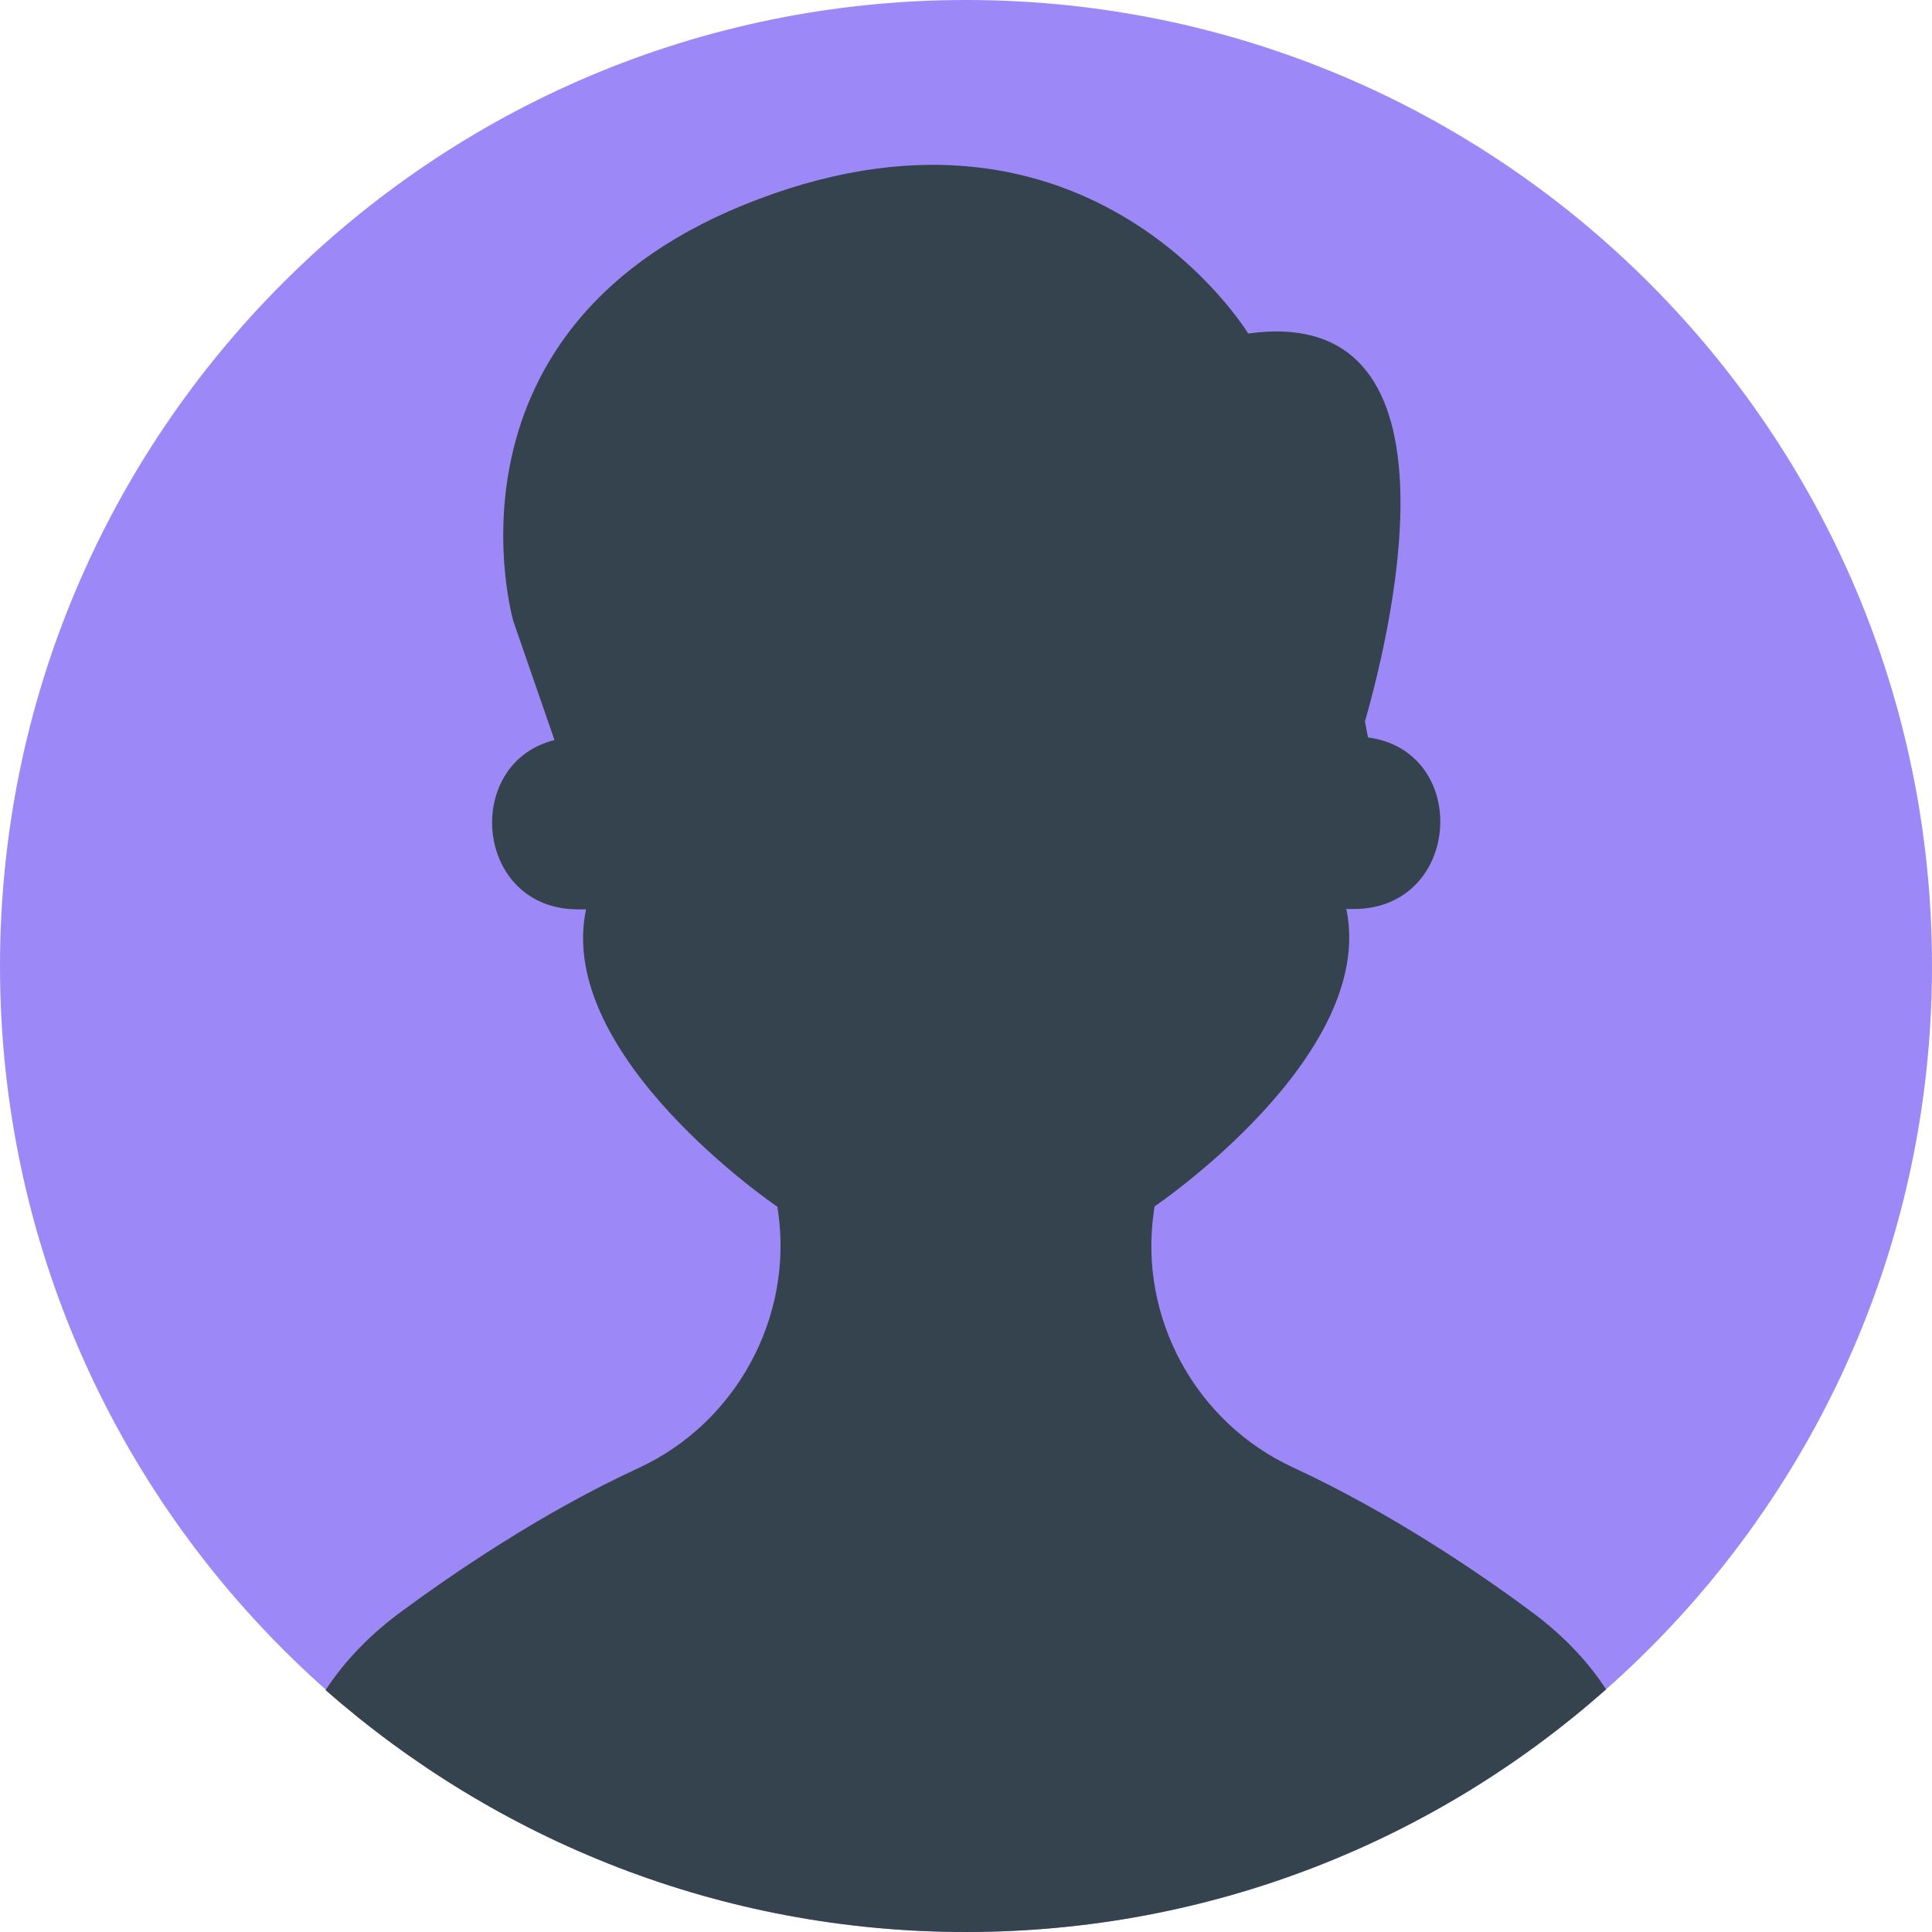
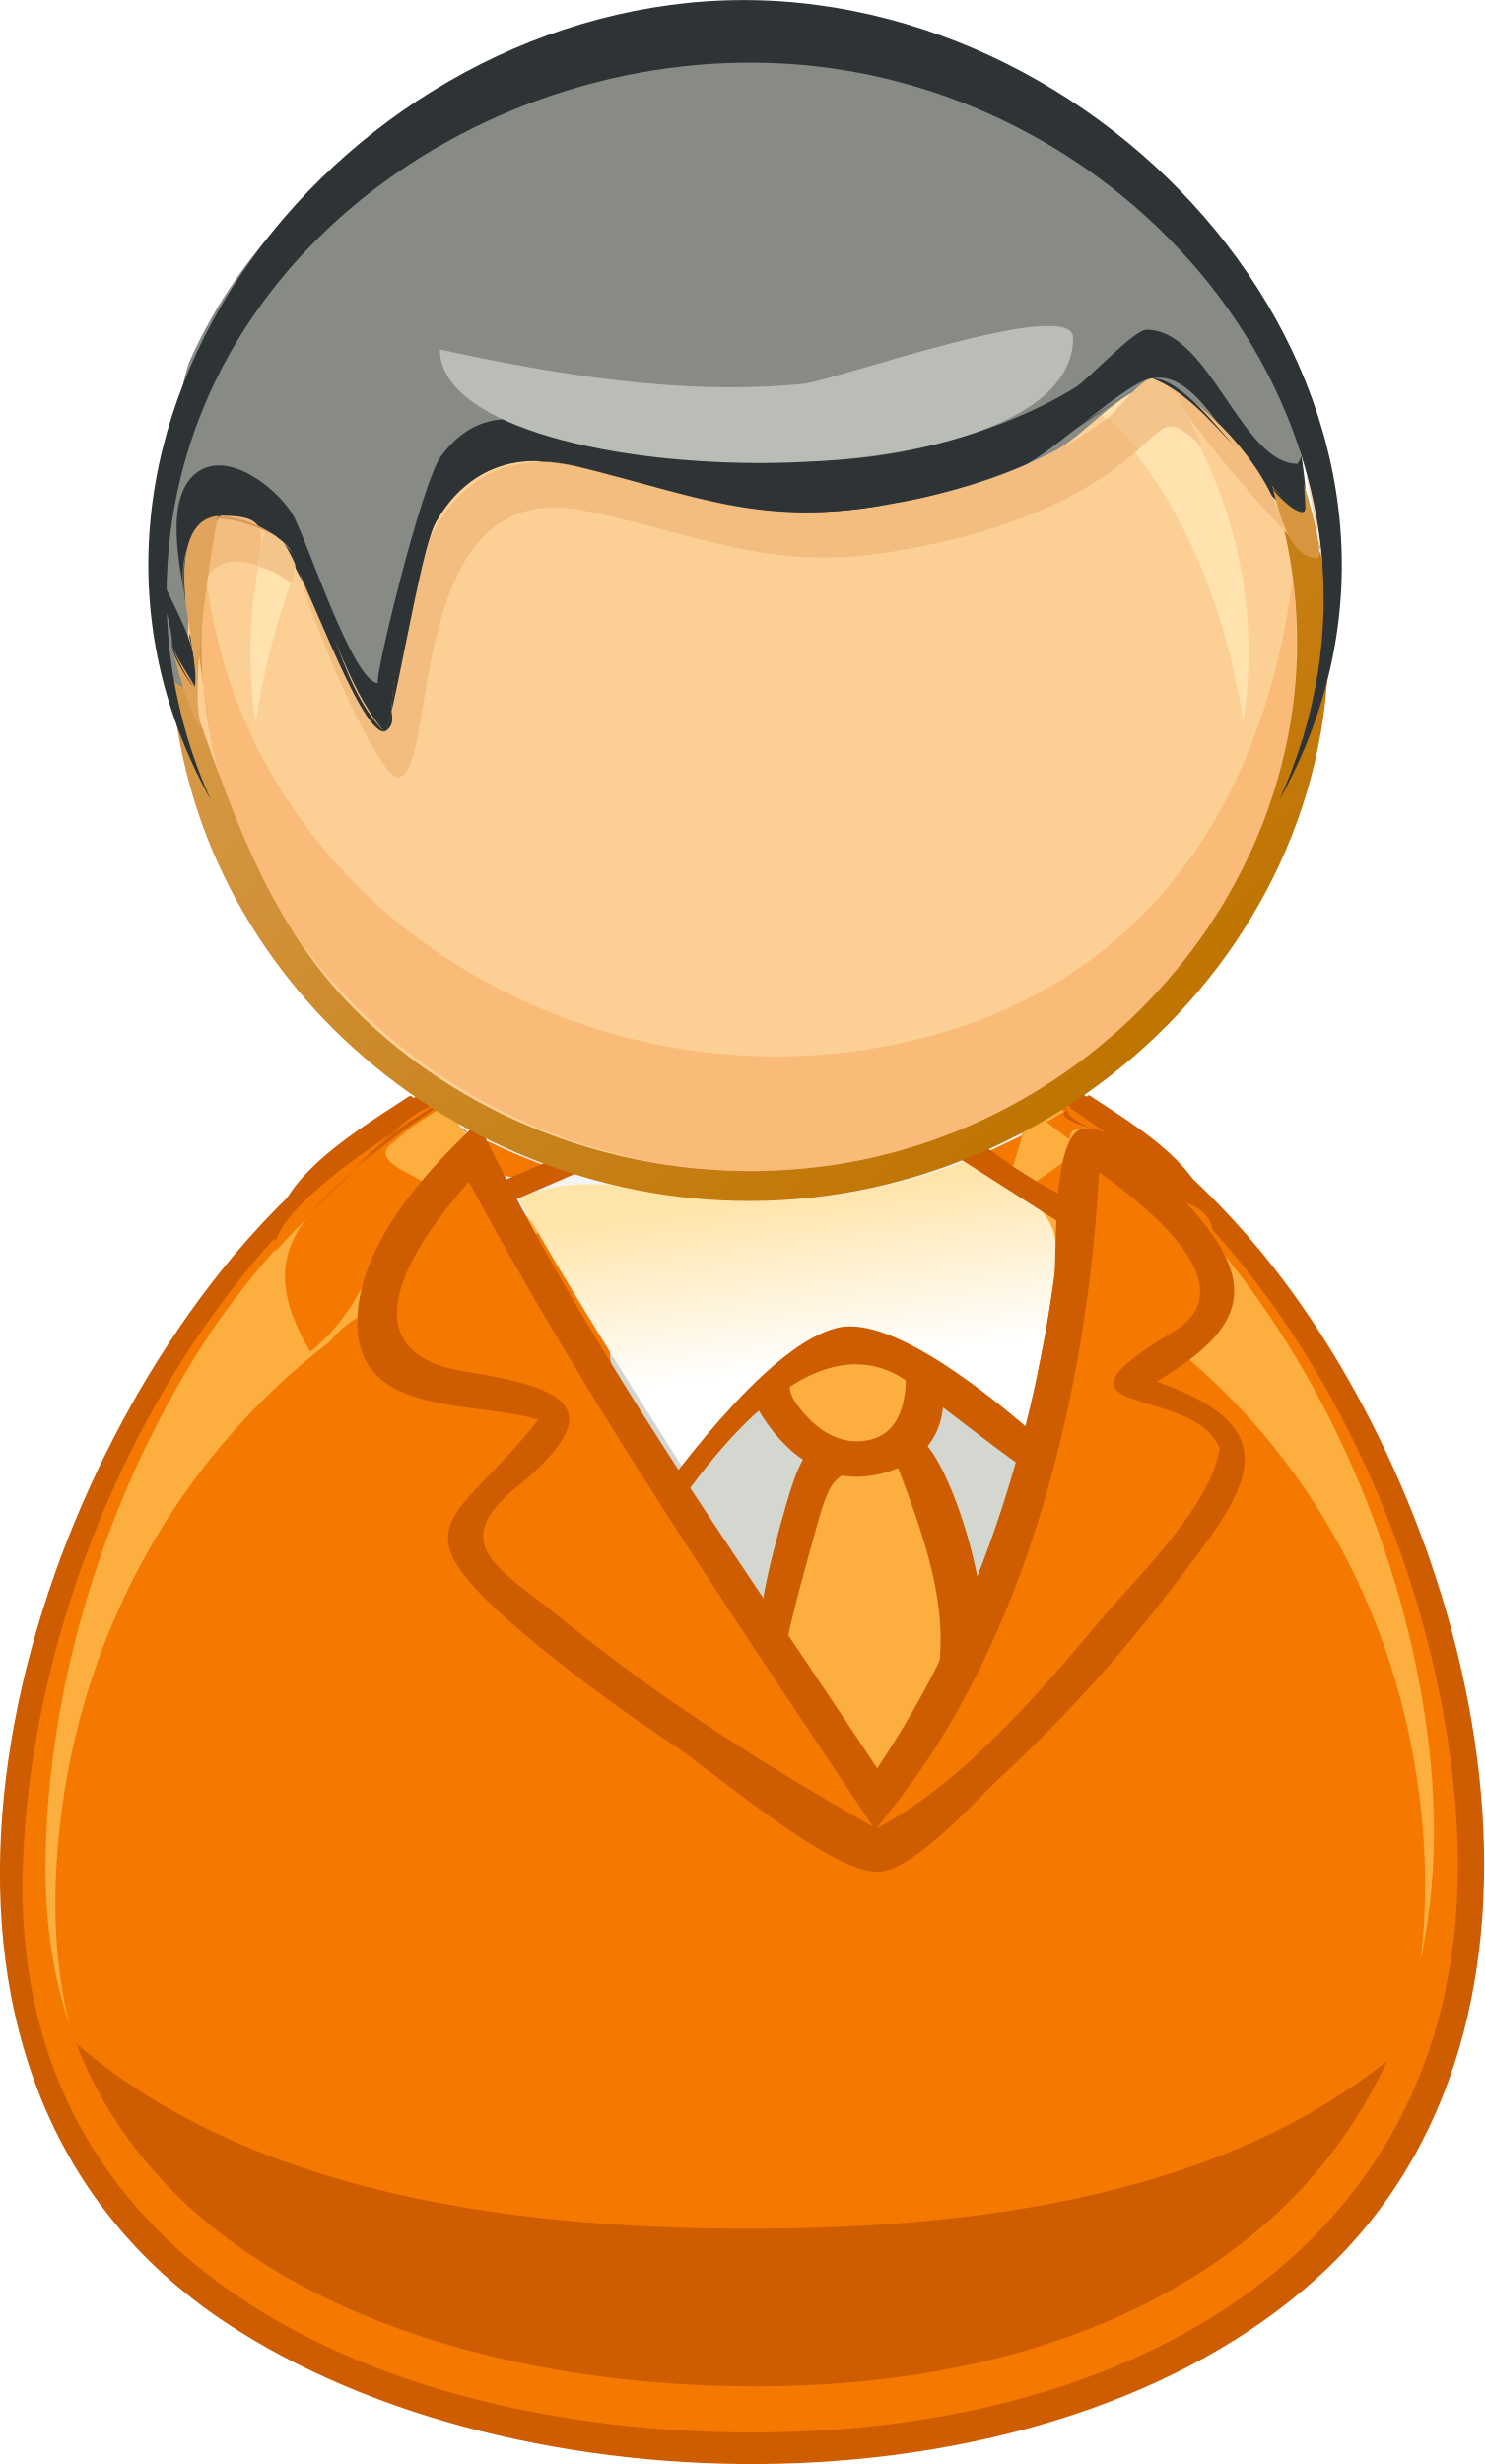
- <svg xmlns="http://www.w3.org/2000/svg" version="1.1" width="512" height="512" x="0" y="0" viewBox="0 0 508 508" style="enable-background:new 0 0 512 512" xml:space="preserve" class="">
-   <g>
-     <path style="" d="M254,0C113.7,0,0,113.7,0,254c0,75.7,33.1,143.7,85.7,190.3C130.6,483.9,189.5,508,254,508  c64.6,0,123.5-24.1,168.3-63.8C474.9,397.7,508,329.7,508,254C508,113.7,394.3,0,254,0z" fill="#9c89f7" data-original="#89d6f7" class="" />
-     <path style="" d="M402.4,423.6c-13-9.7-36.6-25.8-62.3-37.7c-25.7-11.8-40.8-39.5-36.7-67.4c0-0.4,0.1-0.8,0.2-1.3  c0,0,58.5-39.6,50.4-78.2c0,0,1.8,0.1,4.5-0.1c25.8-2.4,27.4-40.8,1.9-44.9c-0.2,0-0.5-0.1-0.7-0.1l-0.8-4.2  c7.8-27.3,26.8-110-30.7-102c0,0-41.3-68.3-128.6-35.4C112.2,85.1,135,163.4,135,163.4l10.8,31.2c-23.5,5.8-21.3,42.1,3.7,44.4  c2.7,0.2,4.6,0.1,4.6,0.1c-8.2,38.6,50.3,78.2,50.3,78.2c0.1,0.5,0.1,0.9,0.2,1.3c4,27.9-11.1,55.6-36.7,67.4  c-25.8,11.9-49.3,28.1-62.3,37.7c-7.8,5.7-14.7,12.6-20,20.7c45,39.5,103.9,63.6,168.4,63.6c64.6,0,123.5-24.1,168.3-63.8  C417.1,436.2,410.2,429.3,402.4,423.6z" fill="#34434e" data-original="#41596b" class="" />
-     <g>
- </g>
-     <g>
- </g>
-     <g>
- </g>
-     <g>
- </g>
-     <g>
- </g>
-     <g>
- </g>
-     <g>
- </g>
-     <g>
- </g>
-     <g>
- </g>
-     <g>
- </g>
-     <g>
- </g>
-     <g>
- </g>
-     <g>
- </g>
-     <g>
- </g>
-     <g>
- </g>
+ <svg xmlns="http://www.w3.org/2000/svg" id="svg4660" viewBox="0 0 164.16 272.48" version="1.1">
+   <defs id="defs4662">
+     <linearGradient id="linearGradient3579" y2="543.12" gradientUnits="userSpaceOnUse" x2="-255.54" gradientTransform="matrix(-1.9836 -25.609 -25.609 1.9836 13318 -7435.2)" y1="543.08" x1="-256.3">
+       <stop id="stop4453" style="stop-color:#FFFFFF" offset="0" />
+       <stop id="stop4467" style="stop-color:#ffe4a8" offset="1" />
+     </linearGradient>
+     <linearGradient id="linearGradient3570" y2="460.09" gradientUnits="userSpaceOnUse" x2="-268.41" gradientTransform="matrix(201.1 227.43 227.43 -201.1 -50555 1.5392e5)" y1="460.09" x1="-270.08">
+       <stop id="stop142-1" style="stop-color:#FFD8BF" offset="0" />
+       <stop id="stop144-2" style="stop-color:#BF7400" offset=".539" />
+       <stop id="stop146-7" style="stop-color:#000000" offset="1" />
+     </linearGradient>
+     <linearGradient id="linearGradient3558" y2="460.1" gradientUnits="userSpaceOnUse" x2="-268.4" gradientTransform="matrix(201.1 227.43 227.43 -201.1 -50555 1.5392e5)" y1="460.1" x1="-270.09">
+       <stop id="stop172-8" style="stop-color:#F3C192" offset="0" />
+       <stop id="stop174-8" style="stop-color:#D49035" offset=".539" />
+       <stop id="stop176-8" style="stop-color:#765735" offset="1" />
+     </linearGradient>
+   </defs>
+   <g id="layer1" transform="translate(-524.41 -532.36)">
+     <g id="g4563" transform="translate(695.38 477.9)">
+       <path id="path3458" style="fill:#f57900" d="m-8.75 263.17c0 45.938-44.044 62.126-83.516 61.114-43.836-1.126-82.184-23.902-76.4-72.264 4.978-41.648 37.762-89.402 84.358-86.64 47.516 2.814 75.558 54.864 75.558 97.79" />
+       <path id="path3460" style="fill:#fcaf3e" d="m-88.01 167.02c-45.336 0-75.902 47.8-79.278 88.666-3.9 47.282 37.326 66.856 78.942 66.856-37.754 0-78.34-16.924-76.442-60.542 1.818-41.78 34.532-74.728 76.748-74.728 40.208 0 71.12 29.5 74.434 69.33 3.802 45.754-33.596 65.94-74.678 65.94 40.186 0 79.44-18.68 77.662-64.026-1.636-41.788-30.726-91.496-77.388-91.496" />
+       <path id="path3462" style="fill:#ce5c00" d="m-146.54 195.03c-25.348 31.744-39.262 89.712 0.402 116.18 32.26 21.52 91.224 21.96 120.86-4.856 31.268-28.296 18.122-82.32-4.734-111.62-31.412-40.256-84.782-39.366-116.53 0.296m-21.37 69.566c0-44.65 33.046-100.67 83.424-97.744 45.376 2.636 72.616 50.884 74.168 91.98 1.646 43.63-34.196 62.89-73.616 63.928-37.66 0.996-83.976-13.12-83.976-58.164" />
+       <path id="path3464" style="fill:#ce5c00" d="m-88.138 300.92c-26.774 0-59.094-4.014-78.618-24.488 6.86 34.126 43.316 45.49 73.982 46.324 32.876 0.896 73.282-8.804 81.144-45.872-18.952 20.148-50.358 24.036-76.508 24.036" />
+       <path id="path3466" style="fill:#f57900" d="m-88.01 166.15c42.562 0 70.616 43.026 75.084 81.346 5.168 44.314-25.76 68.4-67.51 70.664-37.476 2.026-85.5-11.688-85.5-56.956 0-41.454 28.508-91.786 73.924-94.936-45.49 3.078-74.742 52.352-76.416 93.964-1.908 47.352 43.712 64.216 84.108 63.176 41.912-1.078 77.856-22.838 74.376-68.742-3.116-41.06-32.382-88.516-78.066-88.516" />
+       <path id="path3468" style="fill:#f57900" d="m-71.47 206.64c-4.598 5.638-10.152 11.276-17.014 6.236-4.574 4.348-6.668 4.362-2.938 10.204 3.188 4.978 3.274 8.398 9.64 7.984 6.886-0.454 18.478-0.966 20.956-8.136 1.83-5.294 4.12-6.978-1.016-10.532-3.072-2.132-6.302-4.046-9.628-5.756m32.09-1.46c-1.22 0.684-2.438 1.368-3.652 2.058 2.878 1.014 2.174 1.442 3.652-2.058m-92.046-5.072c-7.654 5.112-2.75 8.466 3.23 13.934 3.054 2.788 5.734 7.11 9.346 3.984 2.426-2.098 5.434-4.012 7.41-6.57-7.204-2.236-20.516-0.25-19.986-11.348m5.88-20.91c-2.558 1.79-15.398 10.314-14.98 13.65 4.546-5.072 9.722-9.36 14.98-13.65m72.35-1.88c-1.5 0.948 1.89 1.736 2.884 1.94-0.96-0.644-1.924-1.296-2.884-1.94" />
+       <path id="path3470" style="fill:#f57900" d="m-53.192 182.88c-1.056 0.744-2.112 1.486-3.172 2.236 0.972 0.624 1.95 1.25 2.922 1.874 0.084-1.368 0.166-2.742 0.25-4.11m-74.688-1.692c-9.204 6.926-15.468 11.532-8.768 22.754 6.482-5.204 7.064-12.15 12.418-18.82-1.256-0.828-5.432-2.368-3.65-3.934m74.406-3.696c-0.578 0.348-1.162 0.698-1.738 1.04 4.692 3.684 0.77 0.73 4.286 0.666-0.848-0.568-1.698-1.132-2.548-1.706" />
+       <path id="path3472" style="fill:#ce5c00" d="m-123.15 177.24c-5.744 3.802-10.958 8.366-15.606 13.438 1.384-1.46 14.28-14.32 15.606-13.438m70.148-0.04c-1.336 0.87 1.944 1.796 3.058 2.164-1.016-0.716-2.038-1.44-3.058-2.164m-72.602-1.584c-5.208 3.458-15.334 9.26-15.01 16.102 5.082-5.58 10.828-10.572 17.178-14.656-0.726-0.486-1.446-0.966-2.168-1.446m75.08-0.06c-0.716 0.478-1.43 0.954-2.146 1.434 5.886 3.834 11.066 8.334 15.812 13.522-0.408-6.892-8.26-11.358-13.666-14.956" />
+       <path id="path3474" style="fill:#f57900" d="m-39.762 187.47c0.974 1.184 1.956 2.374 2.934 3.558 0.034-1.624-0.948-2.808-2.934-3.558m-83.67-10.412c-3.638 2.342-17.54 10.952-17.108 15.628 1.82-2.11 15.614-16.608 17.108-15.628m70.764-0.072c-1.446 0.92 4.374 3.136 5.04 3.578-1.632-1.264-3.314-2.452-5.04-3.578" />
+       <path id="path3476" style="fill:#f4f4f4" d="m-56.49 173.39c-20.106-14.142-46.284-11.834-66.802 0.79 5.838 9.102 12.514 17.694 20.008 25.496 4.364 4.538 12.214 14.274 18.78 15.582 14.838 2.966 26.616-32.1 28.014-41.868" />
+       <path id="path3478" style="fill:#f57900" d="m-117.08 180.63c0.676 4.604 3.076 4.906 6.004 2.572-2.044-0.756-4.044-1.612-6.004-2.572m59.206-0.644c-1.24 0.592-2.478 1.184-3.718 1.776 0.886 0.566 1.776 1.138 2.664 1.71 0.348-1.164 0.702-2.322 1.054-3.486m-62.146-0.888c0.73 1.06 1.244 0.684 0 0" />
+       <path id="path3480" style="fill:#d3d7cf" d="m-103.51 203.84c0-5.334 38.902 0.25 42.722 1.078 5.652 1.236 8.652 1.942 7.406 8.092-1.726 8.524-5.028 16.884-8.458 24.842-2.144 4.972-5.358 15.228-10.722 17.828-3.508 1.702-9.104-8.96-10.356-10.954-5.04-8.012-9.504-16.404-13.712-24.876-2.114-4.262-6.88-11.036-6.88-16.01" />
+       <path id="path3482" style="fill:#fcaf3e" d="m-70.362 214.63c2.05 5.308 8.328 16.694 6.268 22.344-2.038 5.584-6.708 22.976-13.69 15.062-8.102-9.182-8.818-14.226-5.78-25.494 2.946-10.906 2.042-11.076 13.202-11.912" />
+       <path id="path3484" style="fill:#ce5c00" d="m-70.512 212.68c-10.756 0.816-11.144-0.394-13.986 9.874-3.708 13.38-4.42 20.036 5.502 31.052 8.588 9.558 14.01-8.74 16.496-15.33 1.894-5.026-3.372-24.45-8.012-25.596m-1.16 4c5.112 13.372 8.358 24.35-2.478 36.182-4.082-2.946-10.962-11.318-9.822-16.706 0.912-4.294 2.126-8.532 3.296-12.762 1.852-6.694 2.342-6.214 9.004-6.714" />
+       <path id="path3486" style="fill:#fcaf3e" d="m-86.648 206.92c1.944-1.514 6.314-6.52 8.666-6.742 1.332-0.126 8.898 3.472 9.038 4.676 1.61 13.872-13.304 12.78-17.704 2.066" />
+       <path id="path3488" style="fill:#ce5c00" d="m-79.182 198.63c-1.686 1.316-10.24 6.506-9.546 8.308 2.23 5.8 7.126 11.754 14.052 10.708 14.066-2.132 7.838-21.508-4.506-19.016m1.464 3.816c2.298 1.05 4.594 2.11 6.894 3.156 0.222 3.256-0.314 7.572-4.438 8.176-3.302 0.508-5.95-1.708-7.706-4.204-2.396-3.404 2.58-5.038 5.25-7.128" />
+       <path id="path3490" style="fill:url(#linearGradient3579)" d="m-64.34 182.89c-7.554 2.908-15.638 4.388-23.732 4.388-9.318 0-16.996-4.02-25.57-0.296 5.738 10.096 11.952 19.932 18.166 29.738 3.258-3.776 12.234-15.004 17.892-15.532 5.486-0.512 16.048 8.29 19.93 11.242 1.516-5.854 2.66-11.8 3.432-17.792 0.936-7.282-4.416-8.084-10.118-11.748" />
+       <path id="path3492" style="fill:#ce5c00" d="m-80.766 170.05c-14.56 6.314-29.118 12.628-43.676 18.944 9.01 11.984 16.98 24.338 25.004 37.012 5.416-8.392 16.81-25.034 27.49-19.608 3.8 1.928 18.21 14.734 21.128 13.846 5.152-1.586 6.772-15.628 7.68-19.852 2.05-9.57-6.752-11.122-14.518-16.108-6.684-4.296-15.61-12.486-23.108-14.234m0.364 2.518c8.198 5.314 16.444 10.564 24.666 15.838 3.564 2.29 7.126 4.578 10.696 6.862 1.562 1.006-3.644 20.646-6.384 22.522-4.586-4.514-18.732-17.418-26.158-16.61-7.298 0.79-18.04 15.248-21.762 20.424-6.81-10.826-13.63-21.37-21.28-31.61 13.42-5.77 26.802-11.644 40.222-17.426" />
+       <path id="path3494" style="fill:#f57900" d="m-118.65 181.81c12.6 24.982 29.252 48.334 44.65 71.65 10.508-14.088 16.792-31.736 20.146-48.818 1.504-7.644 2.388-15.406 2.676-23.194 0.042-1.112 7.7 5.058 8.104 5.454 2.752 2.684 7.976 7.584 7.266 11.97-0.712 4.368-10.426 5.316-10.426 8.612 0 4.032 14.858 1.762 11.496 8.958-3.624 7.746-9.724 14.766-15.296 21.146-6.298 7.222-18.942 24.296-28.342 18.844-11.834-6.86-23.5-14.378-33.912-23.292-1.882-1.604-10.406-7.584-8.05-10.866 1.762-2.454 16.052-11.202 8.62-12.94-5.88-1.374-18.148-0.118-17.752-9.01 0.308-7.022 6.128-13.726 10.82-18.514" />
+       <path id="path3496" style="fill:#ce5c00" d="m-120.02 180.42c-5.208 5.104-11.428 12.636-11.428 20.312 0 10.542 13.05 8.57 20.004 10.728-8.62 11.168-15.794 11.196-3.09 22.364 5.788 5.092 12.078 9.618 18.47 13.904 4.25 2.856 17.57 14.308 22.51 13.708 4.038-0.488 10.56-7.958 13.43-10.618 6.79-6.276 13.012-13.194 18.628-20.536 8.196-10.708 13.99-17.582-1.542-23.042 10.024-5.98 11.508-10.932 3.15-19.898-2.426-2.604-6.928-7.814-10.794-8.136-4.106-0.34-3.316 13.788-3.692 16.55-2.59 18.958-8.796 38.288-19.578 54.252-15.264-23.16-32.112-46.432-44.162-71.472-0.634 0.634-1.272 1.26-1.906 1.884m6.154 38.524c10.584-8.676 5.628-11.042-5.522-12.78-13.742-2.13-6.09-13.88 0.276-21.016 13.234 24.648 29.228 48.082 44.736 71.348-12.058-6.848-23.878-14.36-34.626-23.154-6.582-5.386-12.674-7.998-4.864-14.398m41.368 35.738c15.348-19.018 21.818-46.874 23.098-70.594 4.886 3.5 16.652 12.578 8.21 17.634-16.286 9.756 2.292 5.684 5.126 12.886-0.968 6.458-9.228 14.326-13.176 19.016-6.932 8.236-15.384 18.11-24.804 23.054 0.518-0.668 1.032-1.332 1.546-1.996" />
+       <path id="path3498" style="fill:#fcd095" d="m-25.752 125.71c0 33.638-29.408 59.89-62.32 59.89s-62.318-26.25-62.318-59.89c0-33.648 29.39-59.922 62.318-59.922 32.932 0 62.32 26.27 62.32 59.922" />
+       <path id="path3500" style="fill:#ffe2ae" d="m-129.87 103.22c14.21-16.636 38.996-20.75 59.366-15.128 22.334 6.164 33.676 24.218 37.052 46.194 4.964-32.678-22.32-61.014-54.622-61.014-32.338 0-59.57 28.358-54.618 61.042 1.686-10.952 5.542-22.544 12.822-31.094" />
+       <path id="path3502" style="fill:#fabb78" d="m-27.996 118.5c-3.458 26.606-18.06 46.952-45.858 51.806-34.02 5.946-69.704-15.82-74.292-51.798-5.012 36.918 28.054 67.59 64.05 65.334 33.266-2.084 60.426-31.592 56.1-65.342" />
+       <path id="path3504" style="fill:url(#linearGradient3570)" d="m-148.22 118.65c-1.626 3.388-0.776 8.058-0.266 11.564-0.306-3.848-0.216-7.736 0.266-11.564m119.3-5.55c7.804 33.822-17.652 66.15-51.272 70.374-18.394 2.316-37.308-3.698-50.714-16.57-12.084-11.61-15.428-26.83-21.216-41.454 0 34.92 30.048 61.824 64.042 61.824 38.076 0 70.536-34.264 62.94-73.004 0.32 0.73 0.268 1.356-0.162 1.888-1.41-0.762-2.614-1.782-3.618-3.058m2.292-3.474c0.068 1.488 0.068 1.488 0 0m-0.062-1.038c0.068 1.116 0.068 1.116 0 0m-0.05-0.606c0.046 0.566 0.016 0.15 0 0" />
+       <path id="path3506" style="fill:#888a85" d="m-43.73 74.462c10.638 10.816 16.534 20.25 17.158 36.274-0.032-0.948-12-11.242-13.824-12.728-4.482-3.656-9.65 4.152-14.026 6.388-11.062 5.658-27.876 9.972-40.064 5.94-6.514-2.152-14.074-6.518-21.13-4.374-4.084 1.244-6.696 4.808-8.314 8.576-1.644 3.822-1.882 19.154-4.364 20.774-0.944 0.61-8.952-17.556-10.018-19.174-12.982-19.656-12.666 14.688-11.12 14.298-8.346 2.078-1.826-33.21-0.592-35.98 5.862-13.162 16.54-23.318 29.45-29.494 23.352-11.172 57.814-9.986 76.844 9.5" />
+       <path id="path3508" style="fill:#2e3436" d="m-154.21 115.04c0.154 3.572 2.272 7.532 2.272 10.848-0.452-1.06 2.02 4.914 2.528 4.53 0.818-5.44-3.71-10.07-4.8-15.378m110.07-24.114c-1.442 0-6.354 5.422-7.848 6.348-4.37 2.704-9.23 4.59-14.172 5.96-13.096 3.63-23.504 2.21-36.462 0.072-7.518-1.236-14.05-5.742-19.562 1.586-2.124 2.822-7.554 25.106-6.964 25.106-2.822 0-8.008-16.32-9.512-18.746-1.778-2.876-7.21-7.182-10.642-4.454-3.548 2.816-1.744 10.4-1.18 14.07-1.502-7.986 3.398-11.248 10.038-7.104 2.602 2.492 9.646 21.89 12.038 21.594 0.822-0.19 3.94-20.18 5.622-23.146 2.332-4.126 6.072-6.768 10.886-6.768 8.244 0.282 15.376 6.136 23.528 6.136 10.35 0 20.958-1.566 30.542-5.604 3.196-1.348 11.852-9.676 14.346-9.676 6.532-1.27 10.82 14.808 16.682 14.808 0.918 0-0.604-8.762-0.708-9.346 0.826 1.526 0.838 2.854 0.042 3.986-6.206-0.002-9.708-14.822-16.674-14.822" />
+       <path id="path3510" style="fill:#babdb6" d="m-52.272 91.826c0 19.094-70.048 17.372-70.048 1.274 12.872 2.814 27.114 5.152 40.276 3.792 3.418-0.358 29.772-9.798 29.772-5.066" />
+       <path id="path3512" style="fill:#f3d4b2" d="m-28.162 98.442c1.218 5.176 1.998 10.598 3.03 15.828-0.332-5.368-1.208-10.75-3.03-15.828" />
+       <path id="path3514" style="fill:#f2bd7e" d="m-146.45 111.49c-1.056 0-1.672 6.406-1.77 7.156-0.18 0.382 0.07-0.178 0.07-0.144 1.164-2.256 3.548-2.25 5.66-1.482 0.77-4.136 0.83-5.53-3.96-5.53m98.144-10.932c-7.298 5.644-16.678 8.46-25.664 9.9-13.158 2.118-20.28-1.25-32.75-4.308-16.566-4.064-20.018 14.188-20.968 26.922 0.298 1.224 0.034 1.986-0.796 2.294-4.386-5.25-5.808-12.628-9.378-18.516-0.666 1.618 8.36 23.548 10.892 23.548 4.626 0 0.338-33.652 20.664-29.468 12.488 2.564 20.23 6.688 33.498 4.616 9.746-1.526 20.278-4.65 27.768-11.39-1.02-1.262-2.106-2.46-3.266-3.598m6.042-3.848c4.24 6.012 8.188 11.044 13.346 16.386-1.464-6.354-7.502-13.202-13.346-16.386" />
+       <path id="path3516" style="fill:#f3c58a" d="m-141.59 113.1c-1.644 6.084-1.39 2.558 2.894 5.886 1.124-3.012-0.266-4.434-2.894-5.886m98.106-16.794c-1.316 0-3.846 3.506-4.816 4.256 1.16 1.138 2.246 2.336 3.262 3.6 3.294-2.96 3.26-3.678 6.966-0.402-0.85-1.724-2.936-7.454-5.412-7.454" />
+       <path id="path3518" style="fill:#f1b26f" d="m-148.48 130.21c0.216 1.724 0.43 3.448 0.648 5.17-0.08-1.736-0.298-3.46-0.648-5.17m0.334-11.714v0" />
+       <path id="path3520" style="fill:url(#linearGradient3558)" d="m-146.84 111.51c-4.256 0.388-3.832 6.742-3.61 9.59-0.006-0.04 1.514 9.01 1.042 9.32-0.79-1.466-1.854-2.86-2.522-4.504 0.25 1.138 2.226 9.584 3.996 9.584-2.932 0 0.488-21.668 1.094-23.99m120.11-3.532c0.066 0.92 0.118 1.834 0.156 2.754 0.038 0.238-0.042 0.362-0.232 0.376-1.356-0.724-2.518-1.698-3.48-2.928 0.56 1.698 1.552 7.972 4.99 7.972 1.024 0.002-1.288-7.7-1.434-8.174" />
+       <path id="path3522" style="fill:#d69c5d" d="m-128.21 135.24c-0.08 0.086-0.17 0.132-0.276 0.132 0.092-0.046 0.184-0.094 0.276-0.132m-21.39-4.882c0.05 0.028 0.098 0.054 0.148 0.08-0.05-0.026-0.098-0.052-0.148-0.08m-1.338-2.248c0.132 0.25 0.264 0.506 0.394 0.756-0.132-0.25-0.264-0.506-0.394-0.756m-0.382-0.782c0.214 0.432 0.214 0.432 0 0m-0.372-0.83c0.28 0.626 0.28 0.626 0 0m-0.244-0.598c0 0.026 0.392 0.992 0 0m5.486-14.406c-0.734 0.236-1.462 0.474-2.198 0.71 3.216-1.506 9.024 2.084 8.196 1.566-1.808-1.296-3.808-2.058-5.998-2.276m119.79-0.426c-0.05 0.012-0.1 0.032-0.148 0.046 0.048-0.014 0.098-0.034 0.148-0.046m0.022-1.64c0.014 0.264 0.014 0.264 0 0m-0.074-1.176c0.028 0.448 0.028 0.448 0 0m-84.82-2.802c3.348 0.236 6.584 0.972 9.706 2.216-3.118-1.112-6.368-2.124-9.706-2.216m-0.374 0c-0.478 0-0.478 0 0 0m77.388-1.744c0.844 0.902 1.694 1.802 2.54 2.704-0.846-0.902-1.69-1.802-2.54-2.704m6.306-5.392c0.724 3.084 1.208 6.202 1.454 9.36-0.146-1.83-0.752-7.526-1.454-9.36m-15.278-2.008c-0.626 0.178-0.626 0.178 0 0" />
+       <path id="path3524" style="fill:#2e3436" d="m-149.41 130.42c-0.056 0.02-0.056 0.02 0 0m-2.528-4.53c0 1.044 1.806 3.972 2.338 4.464-0.962-1.388-1.744-2.872-2.338-4.464m1.91-0.968c0-1.988 0.832 5.34 0.618 5.498 0.04-1.854-0.168-3.69-0.618-5.498m10.404-10.464c2.084 2.696 8.33 20.91 11.138 20.91-5.462-5.612-5.558-15.182-11.138-20.91m-0.826-0.692m-8.196-1.564c-2.266 1.808-2.232 6.446-1.806 8.9-0.204-2.58-0.576-6.98 1.806-8.9m122.07-1.468c-0.112 0.434-0.112 0.434 0 0m-5.402-4.328c0.928 1.144 3.552 4.704 5.17 4.704-1.99-1.258-3.714-2.828-5.17-4.704m-80.288-0.96c-4.67 0.11-8.268 2.774-10.528 6.768-1.682 2.964-4.798 22.956-5.622 23.146 0.75-0.394 0.99-1.158 0.724-2.288 0.67-9.504 2.522-27.324 15.426-27.626m0.36 0c0.762-0.008 1.522 0.046 2.278 0.15-0.76-0.052-1.518-0.104-2.278-0.15m67.946-9.012c-8.74 5.828-14.868 10.874-25.732 13.22-14.874 3.216-23.592-0.486-37.614-3.644 12.528 2.83 19.952 6.578 33.204 4.466 12.708-2.018 20.014-7.294 30.142-14.042m0.472-0.132c-0.002 0-0.002 0 0 0 3.788 1.506 6.506 4.876 9.298 7.75-1.796-1.848-6.116-7.75-9.298-7.75" />
+       <path id="path3526" style="fill:#2e3436" d="m-152.55 120.31c0-37.412 36.838-62.55 72.022-58.496 38.386 4.426 68.058 43.518 51.064 81.124 23.134-41.612-15.688-88.47-59.258-88.47-43.574 0-81.984 47.004-58.922 88.476-3.208-7.098-4.906-14.838-4.906-22.634" />
+     </g>
  </g>
</svg>
